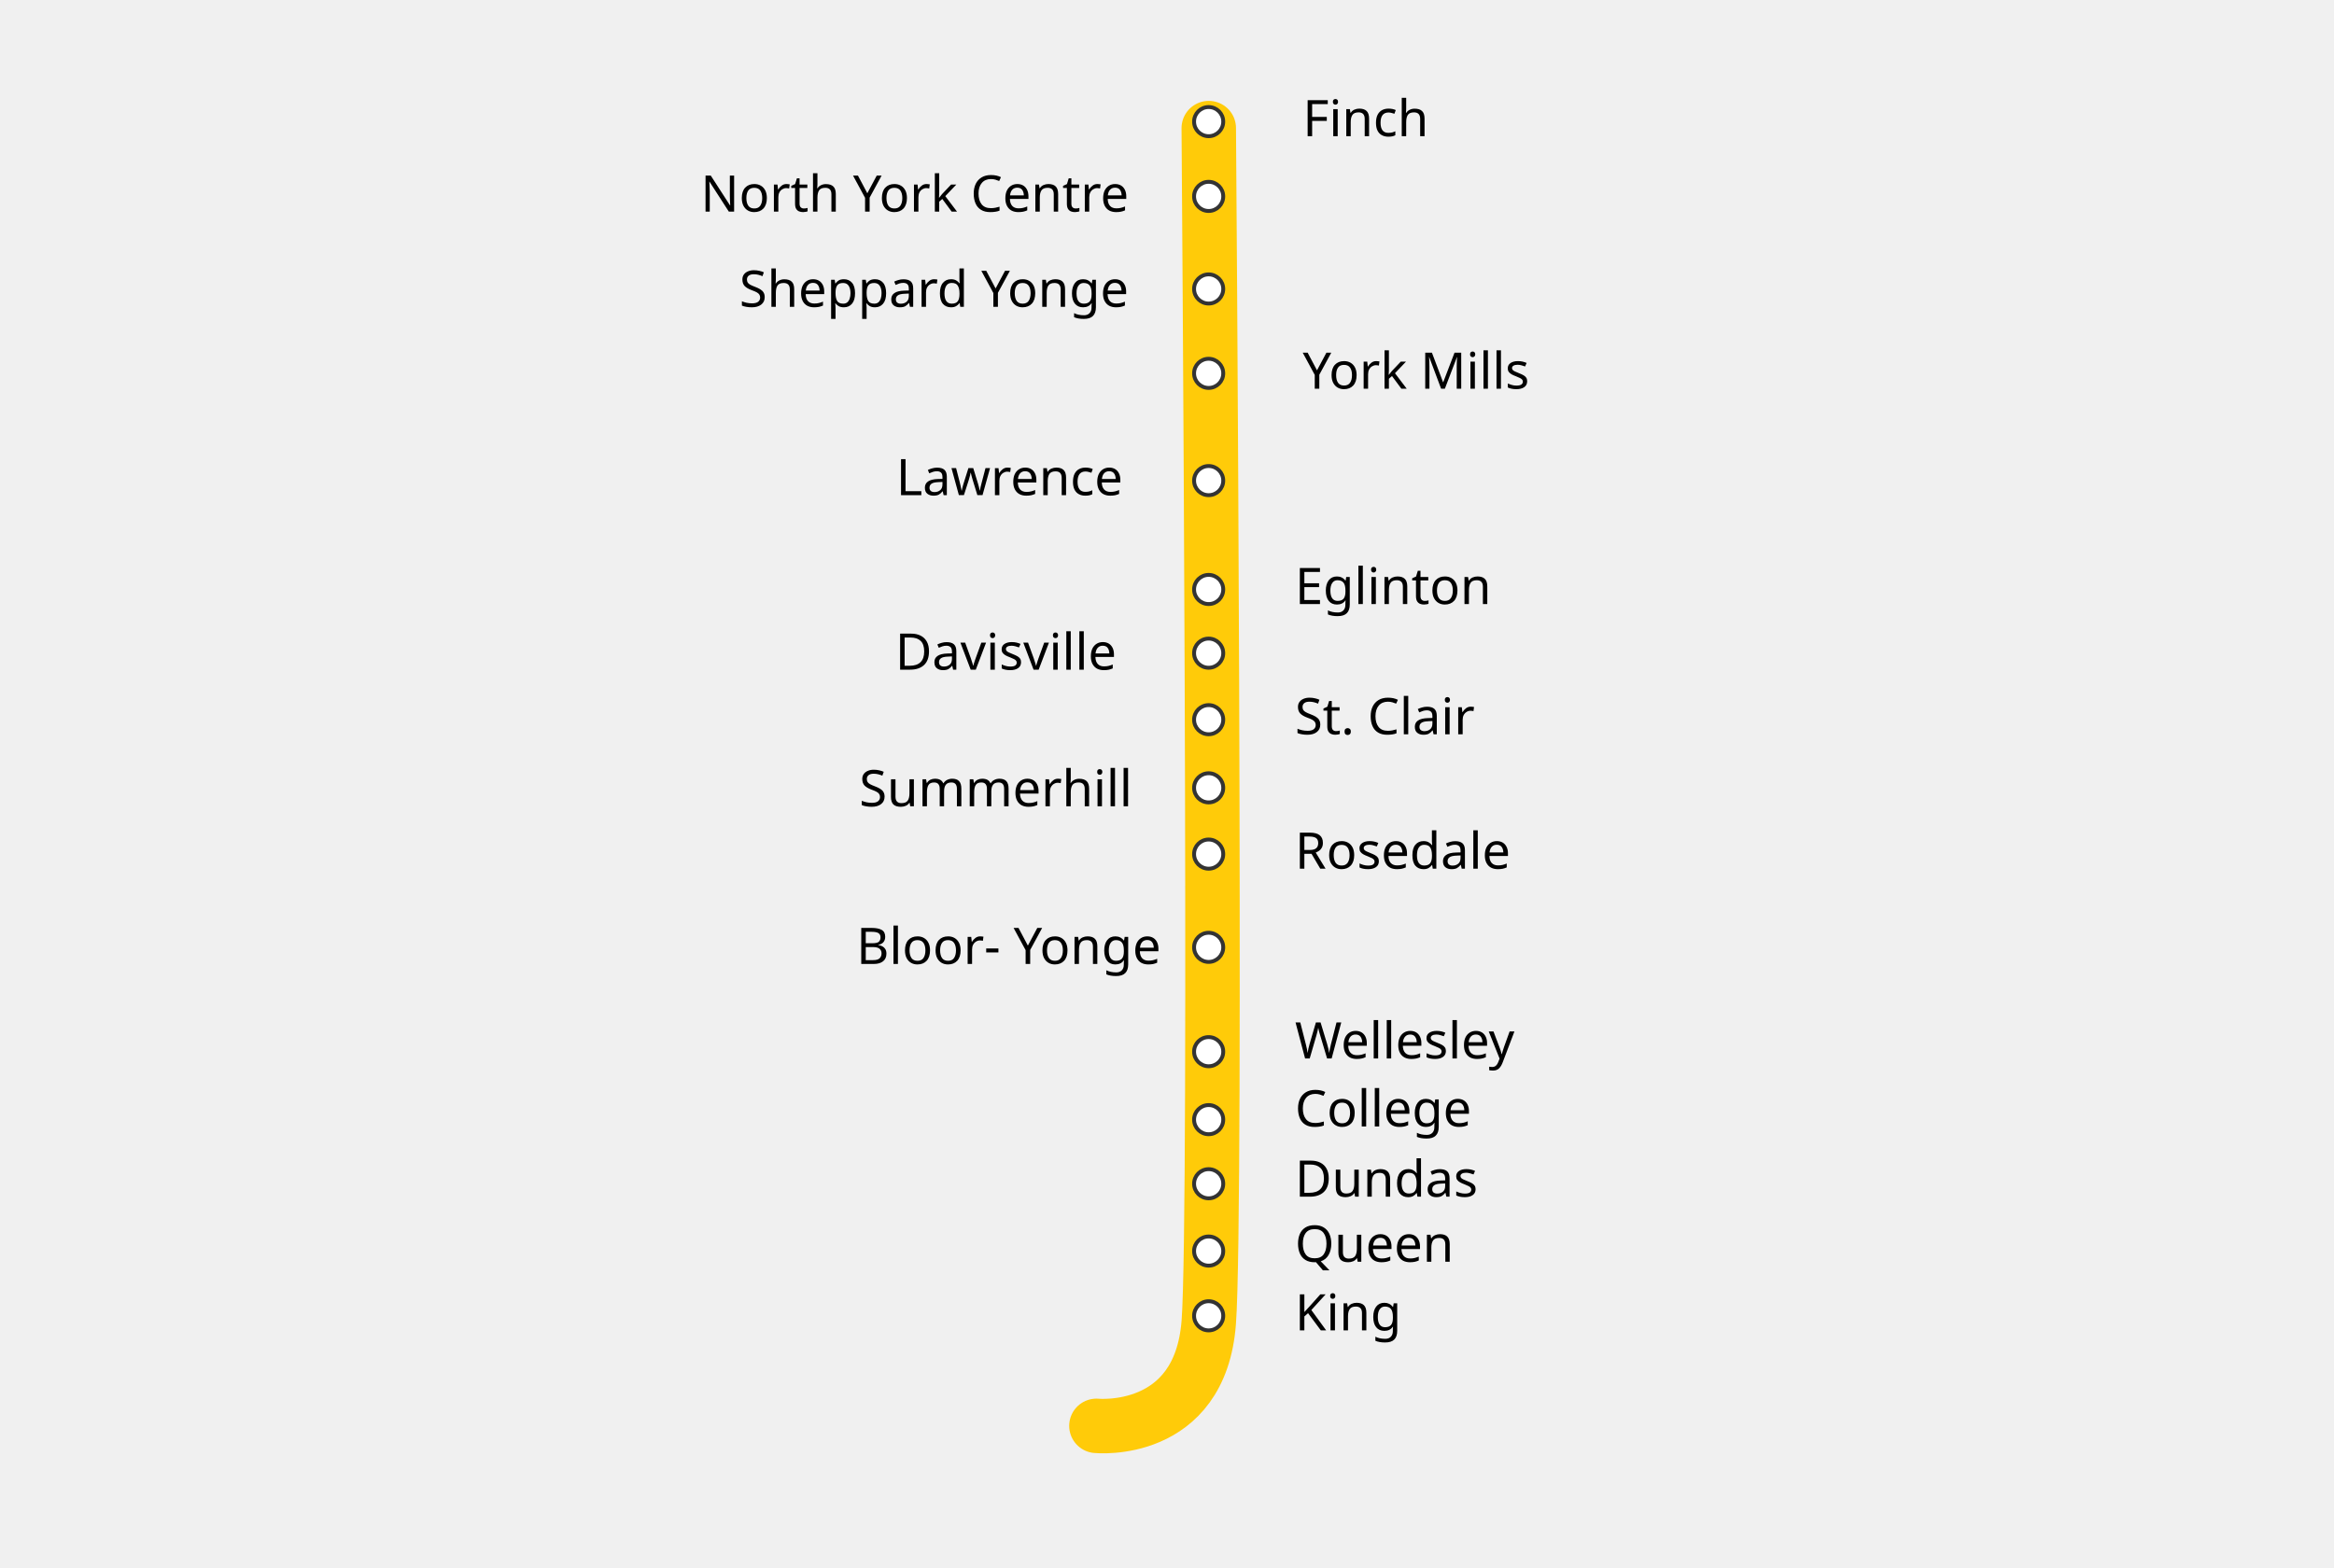
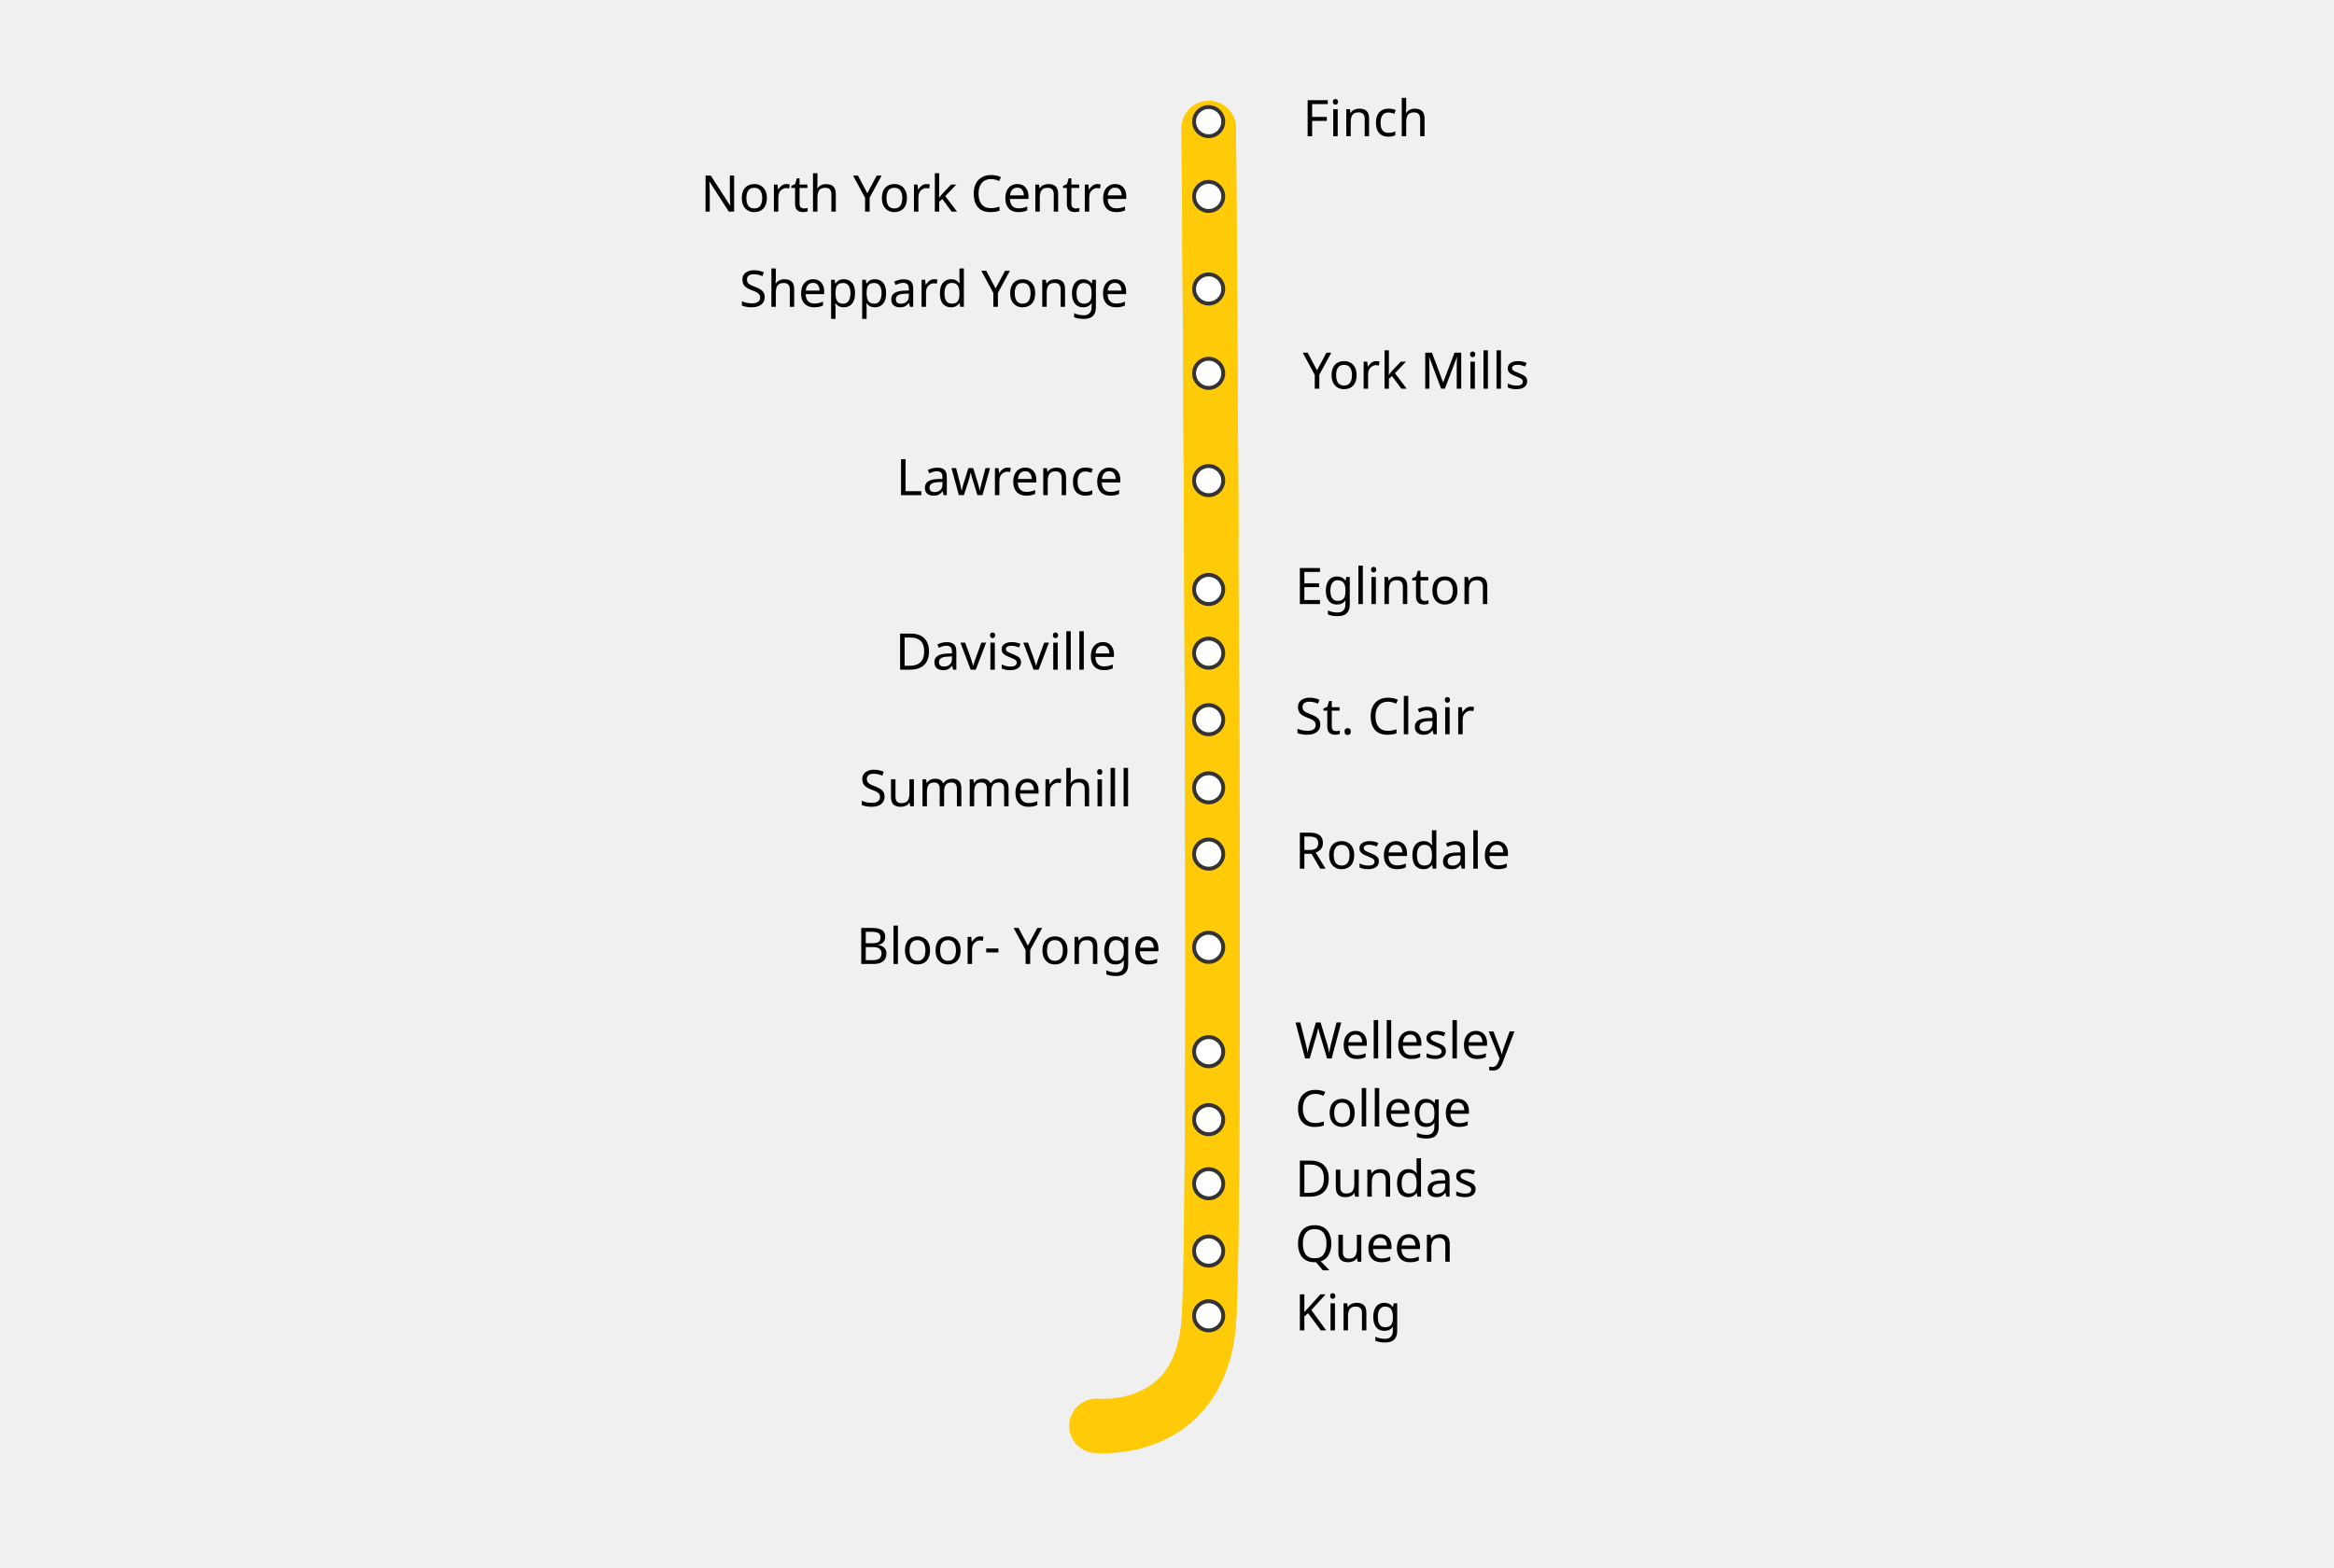
<svg xmlns="http://www.w3.org/2000/svg" version="1.1" id="Layer_1" x="0px" y="0px" width="600px" height="403px" viewBox="0 0 600 403" enable-background="new 0 0 600 403" xml:space="preserve">
-   <path fill="none" stroke="#FFCB09" stroke-width="14" stroke-linecap="round" stroke-miterlimit="10" d="M281.857,366.648  c0,0,26.665,2.68,28.88-26.633c2.162-28.634,0-307.074,0-307.074" />
-   <circle id="king" fill="#FFFFFF" stroke="#333333" stroke-linecap="round" stroke-miterlimit="10" cx="310.707" cy="338.349" r="3.747">
- </circle>
-   <circle id="queen" fill="#FFFFFF" stroke="#333333" stroke-linecap="round" stroke-miterlimit="10" cx="310.707" cy="321.702" r="3.747">
- </circle>
-   <circle id="dundas" fill="#FFFFFF" stroke="#333333" stroke-linecap="round" stroke-miterlimit="10" cx="310.707" cy="304.39" r="3.747">
- </circle>
-   <circle id="college" fill="#FFFFFF" stroke="#333333" stroke-linecap="round" stroke-miterlimit="10" cx="310.707" cy="287.909" r="3.747">
- </circle>
-   <circle id="wellesley" fill="#FFFFFF" stroke="#333333" stroke-linecap="round" stroke-miterlimit="10" cx="310.707" cy="270.43" r="3.747">
- </circle>
-   <circle id="bloor_yonge" fill="#FFFFFF" stroke="#333333" stroke-linecap="round" stroke-miterlimit="10" cx="310.707" cy="243.601" r="3.747">
- </circle>
-   <circle id="rosedale" fill="#FFFFFF" stroke="#333333" stroke-linecap="round" stroke-miterlimit="10" cx="310.707" cy="219.627" r="3.747">
- </circle>
-   <circle id="st_clair" fill="#FFFFFF" stroke="#333333" stroke-linecap="round" stroke-miterlimit="10" cx="310.707" cy="185.063" r="3.747">
- </circle>
-   <circle id="davisville" fill="#FFFFFF" stroke="#333333" stroke-linecap="round" stroke-miterlimit="10" cx="310.707" cy="167.958" r="3.747">
- </circle>
-   <circle id="eglinton" fill="#FFFFFF" stroke="#333333" stroke-linecap="round" stroke-miterlimit="10" cx="310.707" cy="151.577" r="3.747">
- </circle>
-   <circle id="lawrence" fill="#FFFFFF" stroke="#333333" stroke-linecap="round" stroke-miterlimit="10" cx="310.707" cy="123.583" r="3.747">
- </circle>
-   <circle id="york_mills" fill="#FFFFFF" stroke="#333333" stroke-linecap="round" stroke-miterlimit="10" cx="310.707" cy="96.004" r="3.747">
- </circle>
-   <circle id="sheppard_yonge" fill="#FFFFFF" stroke="#333333" stroke-linecap="round" stroke-miterlimit="10" cx="310.707" cy="74.306" r="3.747">
- </circle>
-   <circle id="north_york_centre" fill="#FFFFFF" stroke="#333333" stroke-linecap="round" stroke-miterlimit="10" cx="310.707" cy="50.501" r="3.747">
- </circle>
-   <circle id="finch" fill="#FFFFFF" stroke="#333333" stroke-linecap="round" stroke-miterlimit="10" cx="310.707" cy="31.274" r="3.747">
- </circle>
-   <circle id="summerhill" fill="#FFFFFF" stroke="#333333" stroke-linecap="round" stroke-miterlimit="10" cx="310.707" cy="202.584" r="3.747">
- </circle>
+   <defs id="defs71">
+     <clipPath clipPathUnits="userSpaceOnUse" id="clipPath395">
+       <rect style="fill:#ffd42a" id="rect397" width="21.83" height="21.505" x="297.634" y="329.496" />
+     </clipPath>
+     <clipPath clipPathUnits="userSpaceOnUse" id="clipPath403">
+       <rect style="fill:#ffd42a" id="rect405" width="16.954" height="16.827" x="297.634" y="312.669" />
+     </clipPath>
+     <clipPath clipPathUnits="userSpaceOnUse" id="clipPath411">
+       <rect style="fill:#ffd42a" id="rect413" width="21.458" height="17.023" x="297.634" y="295.647" />
+     </clipPath>
+     <clipPath clipPathUnits="userSpaceOnUse" id="clipPath765">
+       <rect style="fill:#ffd42a" id="rect767" width="21.354" height="19.985" x="296.718" y="329.88" />
+     </clipPath>
+     <clipPath clipPathUnits="userSpaceOnUse" id="clipPath773">
+       <rect style="fill:#ffd42a" id="rect775" width="21.996" height="17.348" x="296.718" y="312.532" />
+     </clipPath>
+     <clipPath clipPathUnits="userSpaceOnUse" id="clipPath781">
+       <rect style="fill:#ffd42a" id="rect783" width="22.202" height="17.059" x="296.718" y="295.473" />
+     </clipPath>
+     <clipPath clipPathUnits="userSpaceOnUse" id="clipPath789">
+       <rect style="fill:#ffd42a" id="rect791" width="20.188" height="16.893" x="296.718" y="278.58" />
+     </clipPath>
+     <clipPath clipPathUnits="userSpaceOnUse" id="clipPath801">
+       <rect style="fill:#ffd42a" id="rect803" width="23.307" height="23.168" x="296.718" y="255.412" />
+     </clipPath>
+     <clipPath clipPathUnits="userSpaceOnUse" id="clipPath835">
+       <rect style="fill:#ffd42a" id="rect837" width="23.307" height="16.893" x="296.718" y="278.58" />
+     </clipPath>
+     <clipPath clipPathUnits="userSpaceOnUse" id="clipPath845">
+       <rect style="fill:#ffd42a" id="rect847" width="22.672" height="25.099" x="296.718" y="230.314" />
+     </clipPath>
+     <clipPath clipPathUnits="userSpaceOnUse" id="clipPath855">
+       <rect style="fill:#ffd42a" id="rect857" width="22.1" height="20.121" x="296.718" y="210.193" />
+     </clipPath>
+     <clipPath clipPathUnits="userSpaceOnUse" id="clipPath865">
+       <rect style="fill:#ffd42a" id="rect867" width="22.216" height="16.877" x="296.718" y="193.316" />
+     </clipPath>
+     <clipPath clipPathUnits="userSpaceOnUse" id="clipPath873">
+       <rect style="fill:#ffd42a" id="rect875" width="22.292" height="17.243" x="296.718" y="176.073" />
+     </clipPath>
+     <clipPath clipPathUnits="userSpaceOnUse" id="clipPath881">
+       <rect style="fill:#ffd42a" id="rect883" width="21.453" height="16.499" x="296.718" y="159.574" />
+     </clipPath>
+     <clipPath clipPathUnits="userSpaceOnUse" id="clipPath891">
+       <rect style="fill:#ffd42a" id="rect893" width="21.132" height="21.562" x="296.718" y="138.012" />
+     </clipPath>
+     <clipPath clipPathUnits="userSpaceOnUse" id="clipPath899">
+       <rect style="fill:#ffd42a" id="rect901" width="22.329" height="28.426" x="296.718" y="109.586" />
+     </clipPath>
+     <clipPath clipPathUnits="userSpaceOnUse" id="clipPath907">
+       <rect style="fill:#ffd42a" id="rect909" width="22.355" height="25.33" x="296.718" y="84.256" />
+     </clipPath>
+     <clipPath clipPathUnits="userSpaceOnUse" id="clipPath915">
+       <rect style="fill:#ffd42a" id="rect917" width="22.395" height="22.567" x="296.718" y="61.689" />
+     </clipPath>
+     <clipPath clipPathUnits="userSpaceOnUse" id="clipPath923">
+       <rect style="fill:#ffd42a" id="rect925" width="21.526" height="20.41" x="296.718" y="41.279" />
+     </clipPath>
+     <clipPath clipPathUnits="userSpaceOnUse" id="clipPath931">
+       <rect style="fill:#ffd42a" id="rect933" width="22.599" height="15.913" x="296.718" y="25.366" />
+     </clipPath>
+   </defs>
+   <path fill="none" stroke="#ffcb09" stroke-width="14" stroke-linecap="round" stroke-miterlimit="10" d="m 281.857,366.648 c 0,0 26.665,2.68 28.88,-26.633 2.162,-28.634 0,-307.074 0,-307.074" id="path2" style="display:inline" />
  <text id="king_txt" transform="matrix(1 0 0 1 332.8887 342.0967)" font-family="'MyriadPro-Regular'" font-size="12.985">King</text>
  <text id="queen_txt" transform="matrix(1 0 0 1 332.8887 324.4512)" font-family="'MyriadPro-Regular'" font-size="12.985">Queen</text>
  <text id="dundas_txt" transform="matrix(1 0 0 1 332.8887 307.7178)" font-family="'MyriadPro-Regular'" font-size="12.985">Dundas</text>
  <text id="collage_txt" transform="matrix(1 0 0 1 332.8887 289.6592)" font-family="'MyriadPro-Regular'" font-size="12.985">College</text>
  <text id="wellesley_txt" transform="matrix(1 0 0 1 332.8887 272.1797)" font-family="'MyriadPro-Regular'" font-size="12.985">Wellesley</text>
  <text id="rosedale_txt" transform="matrix(1 0 0 1 332.8887 223.377)" font-family="'MyriadPro-Regular'" font-size="12.985">Rosedale</text>
  <text id="st_clair_txt" transform="matrix(1 0 0 1 332.8887 188.8115)" font-family="'MyriadPro-Regular'" font-size="12.985">St. Clair</text>
  <text id="eglinton_txt" transform="matrix(1 0 0 1 332.8887 155.3262)" font-family="'MyriadPro-Regular'" font-size="12.985">Eglinton</text>
  <text id="york_mills_txt" transform="matrix(1 0 0 1 334.8887 99.9502)" font-family="'MyriadPro-Regular'" font-size="12.985">York Mills</text>
  <text id="finch_txt" transform="matrix(1 0 0 1 334.8896 35.0234)" font-family="'MyriadPro-Regular'" font-size="12.985">Finch</text>
  <text id="north_york_centre_txt" transform="matrix(1 0 0 1 180.1104 54.417)" font-family="'MyriadPro-Regular'" font-size="12.985">North York Centre</text>
  <text id="sheppard_yonge_txt" transform="matrix(1 0 0 1 190.0654 78.8936)" font-family="'MyriadPro-Regular'" font-size="12.985">Sheppard Yonge</text>
  <text id="lawrence_txt" transform="matrix(1 0 0 1 230.3623 127.332)" font-family="'MyriadPro-Regular'" font-size="12.985">Lawrence</text>
  <text id="davisville_txt" transform="matrix(1 0 0 1 230.1289 172.2002)" font-family="'MyriadPro-Regular'" font-size="12.985">Davisville</text>
  <text id="summerhill_txt" transform="matrix(1 0 0 1 220.8838 207.334)" font-family="'MyriadPro-Regular'" font-size="12.985">Summerhill</text>
-   <text id="bloor_yonge_txt" transform="matrix(1 0 0 1 220.1377 247.873)" font-family="'MyriadPro-Regular'" font-size="12.985">Bloor- Yonge</text>
+   <text id="bloor_yonge_txt" transform="translate(220.1377,247.873)" font-family="MyriadPro-Regular" font-size="12.985px" style="display:inline">Bloor- Yonge</text>
+   <g id="layer2" style="display:inline">
+     <path fill="none" stroke="#ffcb09" stroke-width="14" stroke-linecap="round" stroke-miterlimit="10" d="m 281.857,366.648 c 0,0 26.665,2.68 28.88,-26.633 2.162,-28.634 0,-307.074 0,-307.074" id="KNG" style="display:inline" clip-path="url(#clipPath765)" />
+     <path fill="none" stroke="#ffcb09" stroke-width="14" stroke-linecap="round" stroke-miterlimit="10" d="m 281.857,366.648 c 0,0 26.665,2.68 28.88,-26.633 2.162,-28.634 0,-307.074 0,-307.074" id="QUN" style="display:inline" clip-path="url(#clipPath773)" />
+     <path fill="none" stroke="#ffcb09" stroke-width="14" stroke-linecap="round" stroke-miterlimit="10" d="m 281.857,366.648 c 0,0 26.665,2.68 28.88,-26.633 2.162,-28.634 0,-307.074 0,-307.074" id="DUN" style="display:inline" clip-path="url(#clipPath781)" />
+     <path fill="none" stroke="#ffcb09" stroke-width="14" stroke-linecap="round" stroke-miterlimit="10" d="m 281.857,366.648 c 0,0 26.665,2.68 28.88,-26.633 2.162,-28.634 0,-307.074 0,-307.074" id="WEL" style="display:inline" clip-path="url(#clipPath801)" />
+     <path fill="none" stroke="#ffcb09" stroke-width="14" stroke-linecap="round" stroke-miterlimit="10" d="m 281.857,366.648 c 0,0 26.665,2.68 28.88,-26.633 2.162,-28.634 0,-307.074 0,-307.074" id="COL" style="display:inline" clip-path="url(#clipPath835)" />
+     <path fill="none" stroke="#ffcb09" stroke-width="14" stroke-linecap="round" stroke-miterlimit="10" d="m 281.857,366.648 c 0,0 26.665,2.68 28.88,-26.633 2.162,-28.634 0,-307.074 0,-307.074" id="BLY" style="display:inline" clip-path="url(#clipPath845)" />
+     <path fill="none" stroke="#ffcb09" stroke-width="14" stroke-linecap="round" stroke-miterlimit="10" d="m 281.857,366.648 c 0,0 26.665,2.68 28.88,-26.633 2.162,-28.634 0,-307.074 0,-307.074" id="RSD" style="display:inline" clip-path="url(#clipPath855)" />
+     <path fill="none" stroke="#ffcb09" stroke-width="14" stroke-linecap="round" stroke-miterlimit="10" d="m 281.857,366.648 c 0,0 26.665,2.68 28.88,-26.633 2.162,-28.634 0,-307.074 0,-307.074" id="SMH" style="display:inline" clip-path="url(#clipPath865)" />
+     <path fill="none" stroke="#ffcb09" stroke-width="14" stroke-linecap="round" stroke-miterlimit="10" d="m 281.857,366.648 c 0,0 26.665,2.68 28.88,-26.633 2.162,-28.634 0,-307.074 0,-307.074" id="STC" style="display:inline" clip-path="url(#clipPath873)" />
+     <path fill="none" stroke="#ffcb09" stroke-width="14" stroke-linecap="round" stroke-miterlimit="10" d="m 281.857,366.648 c 0,0 26.665,2.68 28.88,-26.633 2.162,-28.634 0,-307.074 0,-307.074" id="DAV" style="display:inline" clip-path="url(#clipPath881)" />
+     <path fill="none" stroke="#ffcb09" stroke-width="14" stroke-linecap="round" stroke-miterlimit="10" d="m 281.857,366.648 c 0,0 26.665,2.68 28.88,-26.633 2.162,-28.634 0,-307.074 0,-307.074" id="EGN" style="display:inline" clip-path="url(#clipPath891)" />
+     <path fill="none" stroke="#ffcb09" stroke-width="14" stroke-linecap="round" stroke-miterlimit="10" d="m 281.857,366.648 c 0,0 26.665,2.68 28.88,-26.633 2.162,-28.634 0,-307.074 0,-307.074" id="LAW" style="display:inline" clip-path="url(#clipPath899)" />
+     <path fill="none" stroke="#ffcb09" stroke-width="14" stroke-linecap="round" stroke-miterlimit="10" d="m 281.857,366.648 c 0,0 26.665,2.68 28.88,-26.633 2.162,-28.634 0,-307.074 0,-307.074" id="YRM" style="display:inline" clip-path="url(#clipPath907)" />
+     <path fill="none" stroke="#ffcb09" stroke-width="14" stroke-linecap="round" stroke-miterlimit="10" d="m 281.857,366.648 c 0,0 26.665,2.68 28.88,-26.633 2.162,-28.634 0,-307.074 0,-307.074" id="SHY" style="display:inline" clip-path="url(#clipPath915)" />
+     <path fill="none" stroke="#ffcb09" stroke-width="14" stroke-linecap="round" stroke-miterlimit="10" d="m 281.857,366.648 c 0,0 26.665,2.68 28.88,-26.633 2.162,-28.634 0,-307.074 0,-307.074" id="NYC" style="display:inline" clip-path="url(#clipPath923)" />
+     <path fill="none" stroke="#ffcb09" stroke-width="14" stroke-linecap="round" stroke-miterlimit="10" d="m 281.857,366.648 c 0,0 26.665,2.68 28.88,-26.633 2.162,-28.634 0,-307.074 0,-307.074" id="FNC" style="display:inline" clip-path="url(#clipPath931)" />
+   </g>
+   <g id="layer1" style="display:inline">
+     <circle id="north_york_centre" fill="#ffffff" stroke="#333333" stroke-linecap="round" stroke-miterlimit="10" cx="310.707" cy="50.501" r="3.747">
+ </circle>
+     <circle id="college" fill="#ffffff" stroke="#333333" stroke-linecap="round" stroke-miterlimit="10" cx="310.707" cy="287.909" r="3.747">
+ </circle>
+     <circle id="bloor_yonge" fill="#ffffff" stroke="#333333" stroke-linecap="round" stroke-miterlimit="10" cx="310.707" cy="243.601" r="3.747">
+ </circle>
+     <circle id="davisville" fill="#ffffff" stroke="#333333" stroke-linecap="round" stroke-miterlimit="10" cx="310.707" cy="167.958" r="3.747">
+ </circle>
+     <circle id="dundas" fill="#ffffff" stroke="#333333" stroke-linecap="round" stroke-miterlimit="10" cx="310.707" cy="304.39" r="3.747">
+ </circle>
+     <circle id="wellesley" fill="#ffffff" stroke="#333333" stroke-linecap="round" stroke-miterlimit="10" cx="310.707" cy="270.43" r="3.747">
+ </circle>
+     <circle id="st_clair" fill="#ffffff" stroke="#333333" stroke-linecap="round" stroke-miterlimit="10" cx="310.707" cy="185.063" r="3.747">
+ </circle>
+     <circle id="sheppard_yonge" fill="#ffffff" stroke="#333333" stroke-linecap="round" stroke-miterlimit="10" cx="310.707" cy="74.306" r="3.747">
+ </circle>
+     <circle id="king" fill="#ffffff" stroke="#333333" stroke-linecap="round" stroke-miterlimit="10" cx="310.707" cy="338.349" r="3.747">
+ </circle>
+     <circle id="lawrence" fill="#ffffff" stroke="#333333" stroke-linecap="round" stroke-miterlimit="10" cx="310.707" cy="123.583" r="3.747">
+ </circle>
+     <circle id="queen" fill="#ffffff" stroke="#333333" stroke-linecap="round" stroke-miterlimit="10" cx="310.707" cy="321.702" r="3.747">
+ </circle>
+     <circle id="york_mills" fill="#ffffff" stroke="#333333" stroke-linecap="round" stroke-miterlimit="10" cx="310.707" cy="96.004" r="3.747">
+ </circle>
+     <circle id="finch" fill="#ffffff" stroke="#333333" stroke-linecap="round" stroke-miterlimit="10" cx="310.707" cy="31.274" r="3.747">
+ </circle>
+     <circle id="rosedale" fill="#ffffff" stroke="#333333" stroke-linecap="round" stroke-miterlimit="10" cx="310.707" cy="219.627" r="3.747">
+ </circle>
+     <circle id="eglinton" fill="#ffffff" stroke="#333333" stroke-linecap="round" stroke-miterlimit="10" cx="310.707" cy="151.577" r="3.747">
+ </circle>
+     <circle id="summerhill" fill="#ffffff" stroke="#333333" stroke-linecap="round" stroke-miterlimit="10" cx="310.707" cy="202.584" r="3.747">
+ </circle>
+   </g>
</svg>
